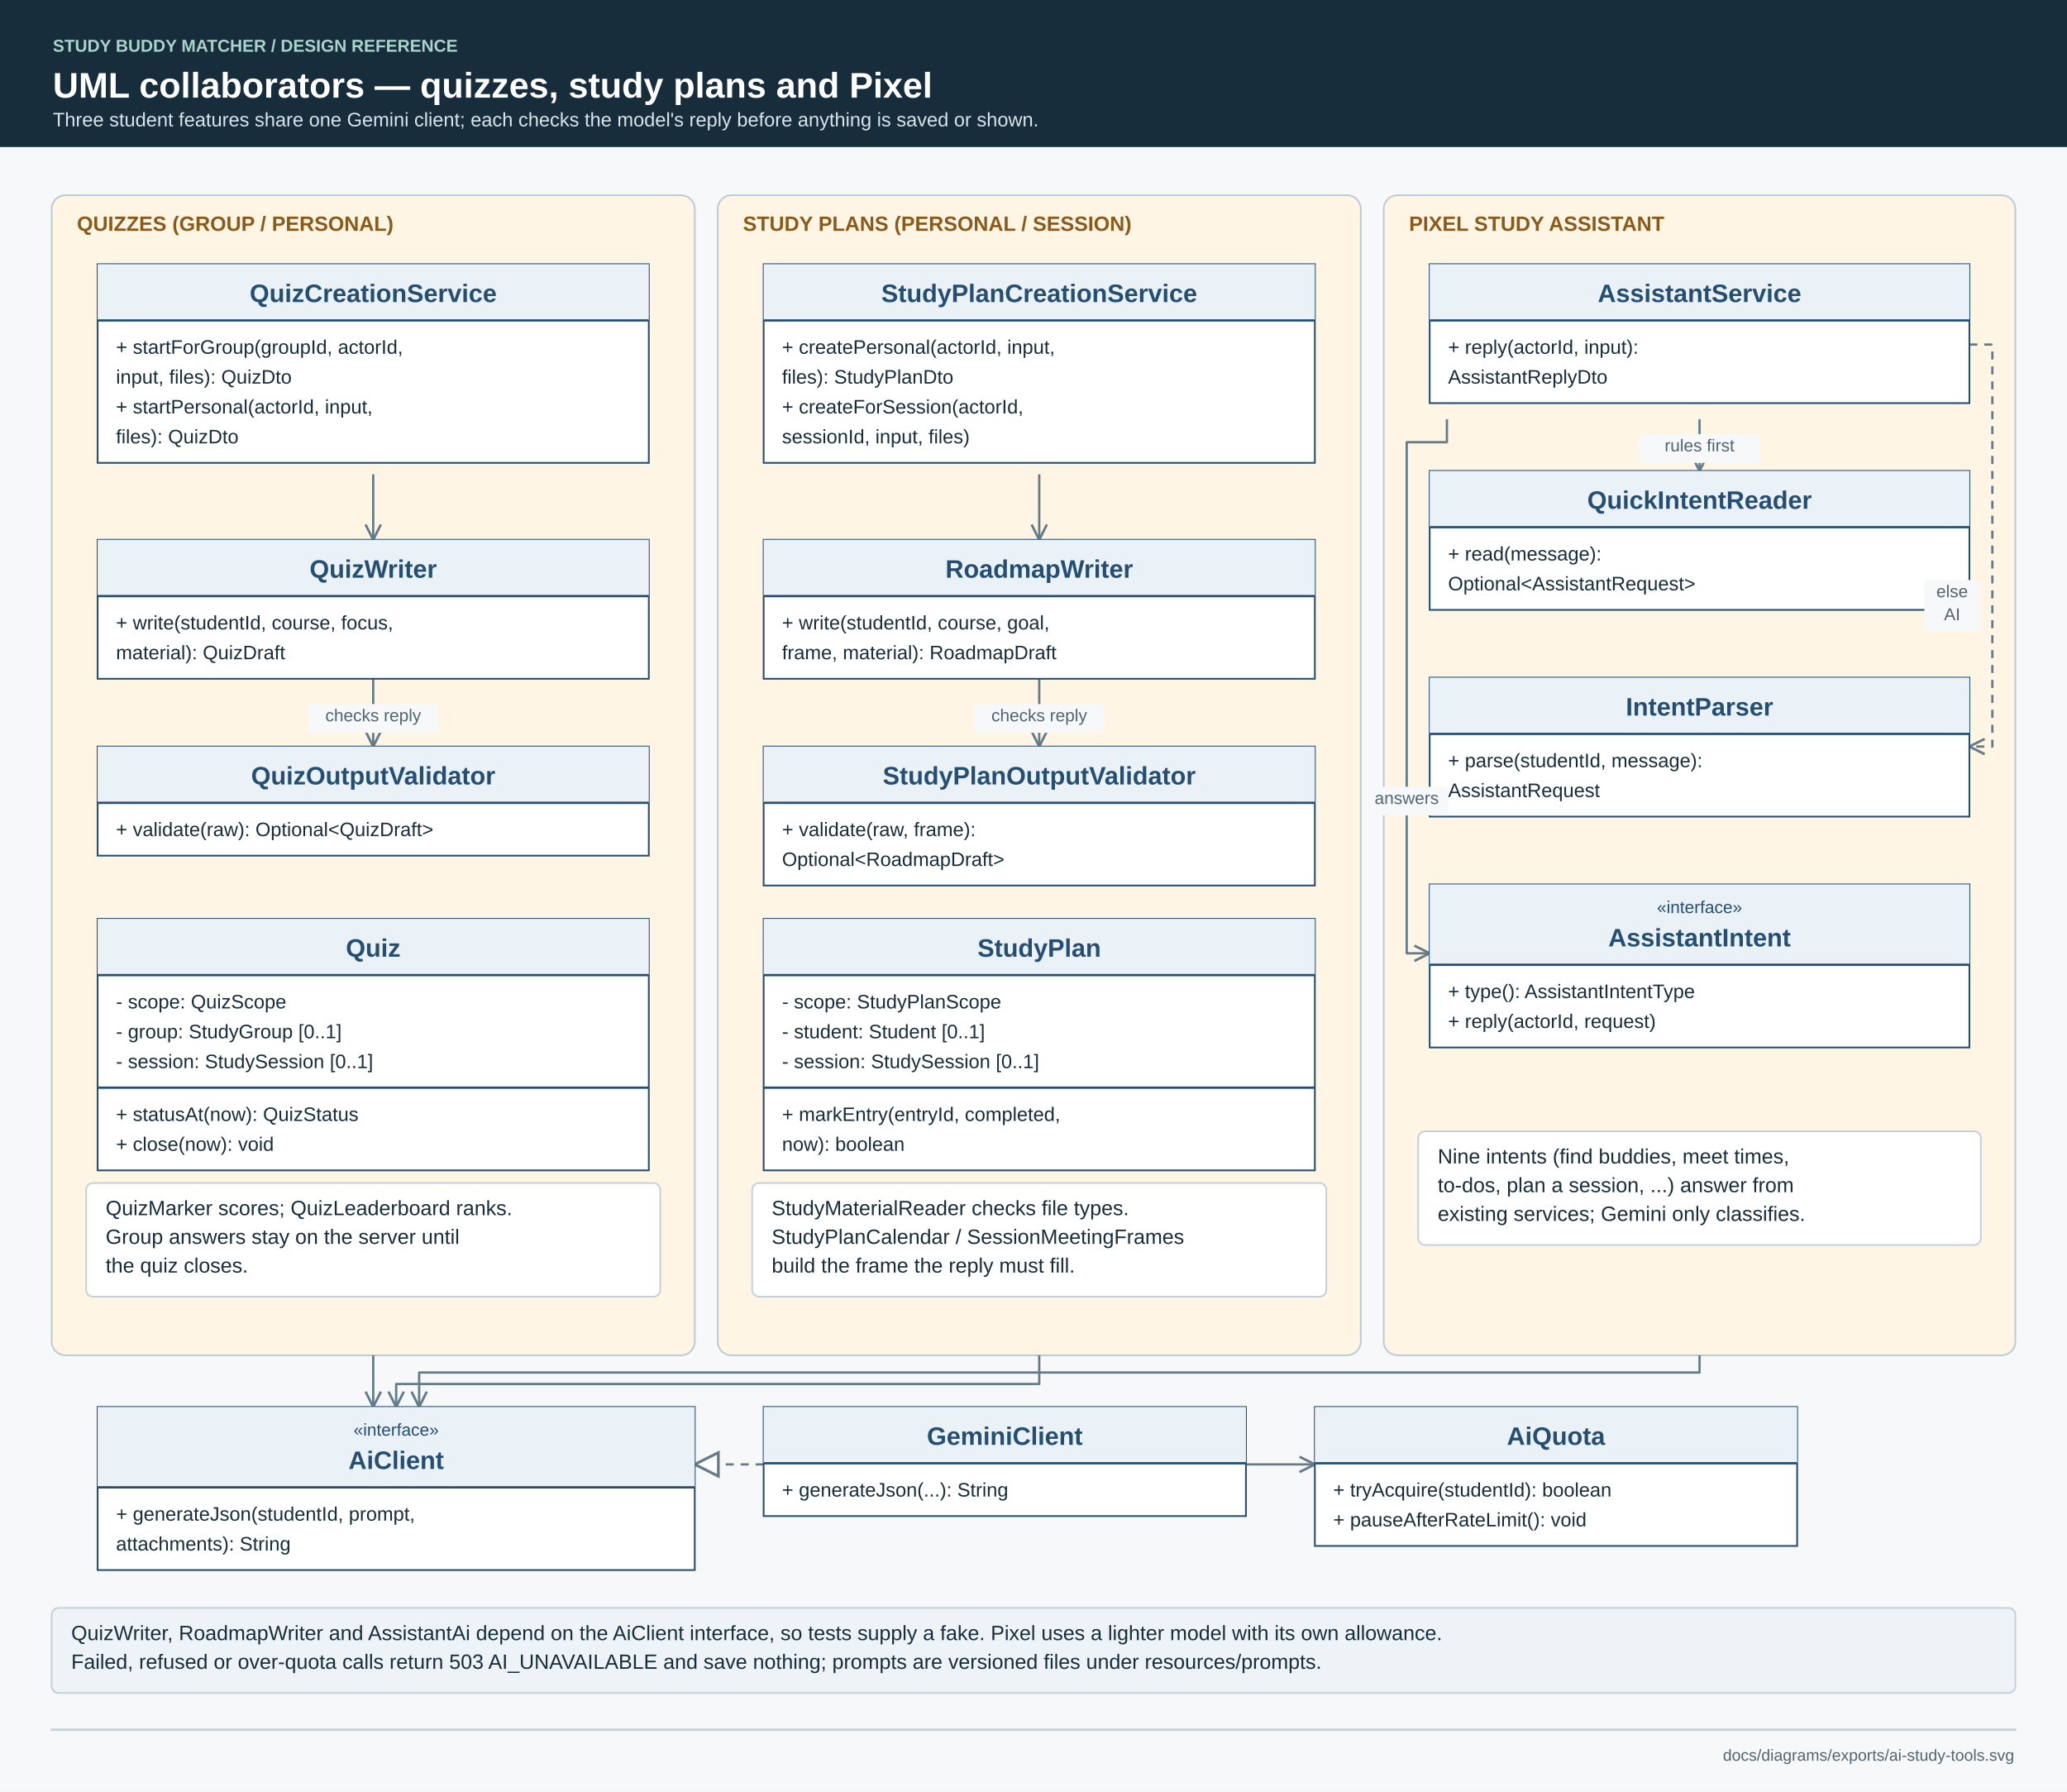
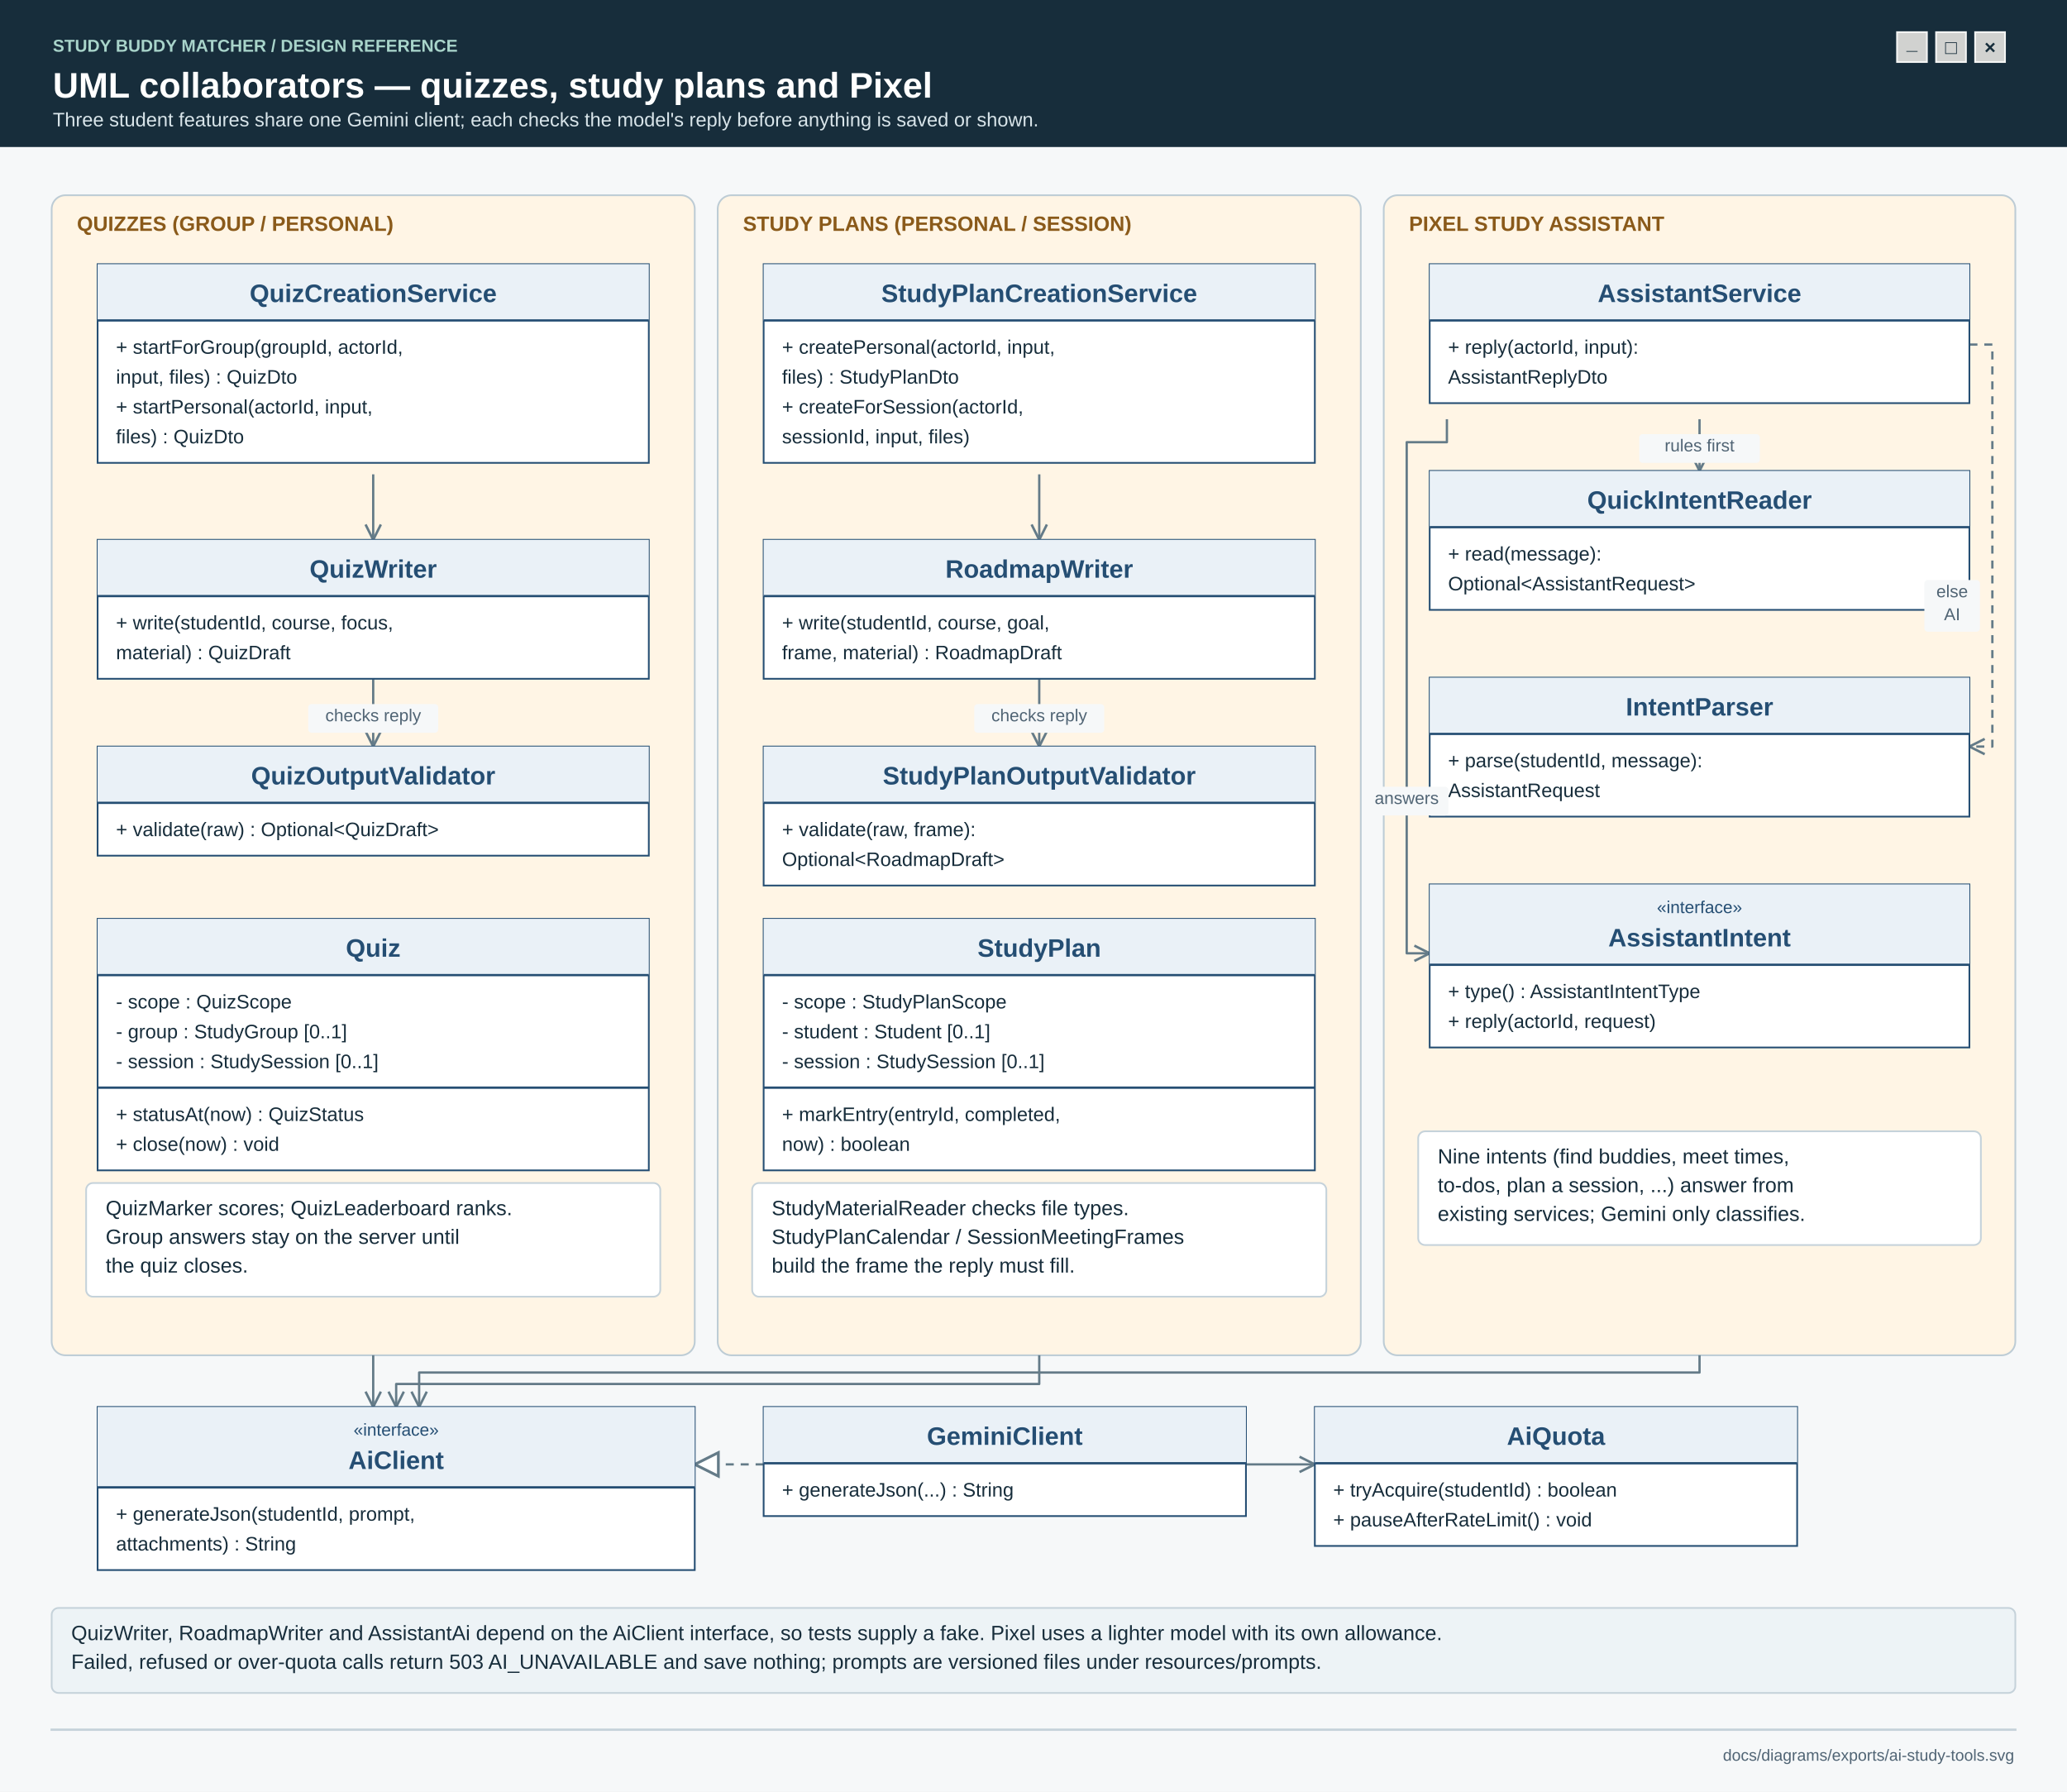
<svg xmlns="http://www.w3.org/2000/svg" width="1800" height="1560" viewBox="0 0 1800 1560" role="img" aria-labelledby="title description">
  <defs>
    <marker id="arrow" viewBox="0 0 12 12" refX="11" refY="6" markerWidth="8" markerHeight="8" orient="auto-start-reverse">
      <path d="M 1 1 L 11 6 L 1 11" fill="none" stroke="#647b88" stroke-width="1.6" />
+     </marker>
+     <marker id="solid" viewBox="0 0 12 12" refX="11" refY="6" markerWidth="9" markerHeight="9" orient="auto-start-reverse">
+       <path d="M 1 1 L 11 6 L 1 11 Z" fill="#647b88" stroke="#647b88" stroke-width="1" />
    </marker>
    <marker id="triangle" viewBox="0 0 14 14" refX="13" refY="7" markerWidth="12" markerHeight="12" orient="auto-start-reverse">
      <path d="M 1 1 L 13 7 L 1 13 Z" fill="white" stroke="#647b88" stroke-width="1.4" />
    </marker>
    <marker id="diamond" viewBox="0 0 16 12" refX="1" refY="6" markerWidth="13" markerHeight="10" orient="auto-start-reverse">
      <path d="M 1 6 L 8 1 L 15 6 L 8 11 Z" fill="#647b88" stroke="#647b88" />
    </marker>
  </defs>
  <g font-family="Tahoma, Verdana, Arial, sans-serif">
    <rect x="0" y="0" width="1800" height="1560" rx="0" fill="#f6f8f9" stroke="none" stroke-width="1.5" />
    <rect x="0" y="0" width="1800" height="128" rx="0" fill="#172d3b" stroke="none" stroke-width="1.5" />
+     <rect x="1652" y="28" width="26" height="26" rx="0" fill="#d1d2d0" stroke="#f4f5f4" stroke-width="1.5" />
+     <text x="1665" y="43" font-size="17" fill="#172d3b" font-weight="700" text-anchor="middle">_</text>
+     <rect x="1686" y="28" width="26" height="26" rx="0" fill="#d1d2d0" stroke="#f4f5f4" stroke-width="1.5" />
+     <text x="1699" y="47" font-size="17" fill="#172d3b" font-weight="700" text-anchor="middle">□</text>
+     <rect x="1720" y="28" width="26" height="26" rx="0" fill="#d1d2d0" stroke="#f4f5f4" stroke-width="1.5" />
+     <text x="1733" y="47" font-size="17" fill="#172d3b" font-weight="700" text-anchor="middle">×</text>
    <rect x="45" y="170" width="560" height="1010" rx="12" fill="#fff5e5" stroke="#bdccd5" stroke-width="1.5" />
    <rect x="625" y="170" width="560" height="1010" rx="12" fill="#fff5e5" stroke="#bdccd5" stroke-width="1.5" />
    <rect x="1205" y="170" width="550" height="1010" rx="12" fill="#fff5e5" stroke="#bdccd5" stroke-width="1.5" />
    <polyline points="44,1506 1756,1506" fill="none" stroke="#c5d2da" stroke-width="2" stroke-linejoin="round" />
    <polyline points="325,413 325,470" fill="none" stroke="#647b88" stroke-width="2" stroke-linejoin="round" marker-end="url(#arrow)" />
    <polyline points="325,589 325,650" fill="none" stroke="#647b88" stroke-width="2" stroke-linejoin="round" marker-end="url(#arrow)" />
    <polyline points="905,413 905,470" fill="none" stroke="#647b88" stroke-width="2" stroke-linejoin="round" marker-end="url(#arrow)" />
    <polyline points="905,589 905,650" fill="none" stroke="#647b88" stroke-width="2" stroke-linejoin="round" marker-end="url(#arrow)" />
    <polyline points="1480,365 1480,410" fill="none" stroke="#647b88" stroke-width="2" stroke-linejoin="round" marker-end="url(#arrow)" />
    <polyline points="1715,300 1735,300 1735,650 1715,650" fill="none" stroke="#647b88" stroke-width="2" stroke-linejoin="round" stroke-dasharray="7 6" marker-end="url(#arrow)" />
    <polyline points="1260,365 1260,385 1225,385 1225,830 1245,830" fill="none" stroke="#647b88" stroke-width="2" stroke-linejoin="round" marker-end="url(#arrow)" />
    <polyline points="665,1275 605,1275" fill="none" stroke="#647b88" stroke-width="2" stroke-linejoin="round" stroke-dasharray="7 6" marker-end="url(#triangle)" />
    <polyline points="1085,1275 1145,1275" fill="none" stroke="#647b88" stroke-width="2" stroke-linejoin="round" marker-end="url(#arrow)" />
    <polyline points="325,1180 325,1225" fill="none" stroke="#647b88" stroke-width="2" stroke-linejoin="round" marker-end="url(#arrow)" />
    <polyline points="905,1180 905,1205 345,1205 345,1225" fill="none" stroke="#647b88" stroke-width="2" stroke-linejoin="round" marker-end="url(#arrow)" />
    <polyline points="1480,1180 1480,1195 365,1195 365,1225" fill="none" stroke="#647b88" stroke-width="2" stroke-linejoin="round" marker-end="url(#arrow)" />
    <rect x="85" y="230" width="480" height="173" rx="0" fill="white" stroke="#254e73" stroke-width="1.5" data-class="QuizCreationService" />
    <rect x="85" y="230" width="480" height="49" rx="0" fill="#eaf1f7" stroke="none" stroke-width="1.5" />
    <polyline points="85,279 565,279" fill="none" stroke="#254e73" stroke-width="2" stroke-linejoin="round" />
    <rect x="85" y="470" width="480" height="121" rx="0" fill="white" stroke="#254e73" stroke-width="1.5" data-class="QuizWriter" />
    <rect x="85" y="470" width="480" height="49" rx="0" fill="#eaf1f7" stroke="none" stroke-width="1.5" />
    <polyline points="85,519 565,519" fill="none" stroke="#254e73" stroke-width="2" stroke-linejoin="round" />
    <rect x="85" y="650" width="480" height="95" rx="0" fill="white" stroke="#254e73" stroke-width="1.5" data-class="QuizOutputValidator" />
    <rect x="85" y="650" width="480" height="49" rx="0" fill="#eaf1f7" stroke="none" stroke-width="1.5" />
    <polyline points="85,699 565,699" fill="none" stroke="#254e73" stroke-width="2" stroke-linejoin="round" />
    <rect x="85" y="800" width="480" height="219" rx="0" fill="white" stroke="#254e73" stroke-width="1.5" data-class="Quiz" />
    <rect x="85" y="800" width="480" height="49" rx="0" fill="#eaf1f7" stroke="none" stroke-width="1.5" />
    <polyline points="85,849 565,849" fill="none" stroke="#254e73" stroke-width="2" stroke-linejoin="round" />
    <polyline points="85,947 565,947" fill="none" stroke="#254e73" stroke-width="2" stroke-linejoin="round" />
    <rect x="665" y="230" width="480" height="173" rx="0" fill="white" stroke="#254e73" stroke-width="1.5" data-class="StudyPlanCreationService" />
    <rect x="665" y="230" width="480" height="49" rx="0" fill="#eaf1f7" stroke="none" stroke-width="1.5" />
    <polyline points="665,279 1145,279" fill="none" stroke="#254e73" stroke-width="2" stroke-linejoin="round" />
    <rect x="665" y="470" width="480" height="121" rx="0" fill="white" stroke="#254e73" stroke-width="1.5" data-class="RoadmapWriter" />
    <rect x="665" y="470" width="480" height="49" rx="0" fill="#eaf1f7" stroke="none" stroke-width="1.5" />
    <polyline points="665,519 1145,519" fill="none" stroke="#254e73" stroke-width="2" stroke-linejoin="round" />
    <rect x="665" y="650" width="480" height="121" rx="0" fill="white" stroke="#254e73" stroke-width="1.5" data-class="StudyPlanOutputValidator" />
    <rect x="665" y="650" width="480" height="49" rx="0" fill="#eaf1f7" stroke="none" stroke-width="1.5" />
    <polyline points="665,699 1145,699" fill="none" stroke="#254e73" stroke-width="2" stroke-linejoin="round" />
    <rect x="665" y="800" width="480" height="219" rx="0" fill="white" stroke="#254e73" stroke-width="1.5" data-class="StudyPlan" />
    <rect x="665" y="800" width="480" height="49" rx="0" fill="#eaf1f7" stroke="none" stroke-width="1.5" />
    <polyline points="665,849 1145,849" fill="none" stroke="#254e73" stroke-width="2" stroke-linejoin="round" />
    <polyline points="665,947 1145,947" fill="none" stroke="#254e73" stroke-width="2" stroke-linejoin="round" />
    <rect x="1245" y="230" width="470" height="121" rx="0" fill="white" stroke="#254e73" stroke-width="1.5" data-class="AssistantService" />
    <rect x="1245" y="230" width="470" height="49" rx="0" fill="#eaf1f7" stroke="none" stroke-width="1.5" />
    <polyline points="1245,279 1715,279" fill="none" stroke="#254e73" stroke-width="2" stroke-linejoin="round" />
    <rect x="1245" y="410" width="470" height="121" rx="0" fill="white" stroke="#254e73" stroke-width="1.5" data-class="QuickIntentReader" />
    <rect x="1245" y="410" width="470" height="49" rx="0" fill="#eaf1f7" stroke="none" stroke-width="1.5" />
    <polyline points="1245,459 1715,459" fill="none" stroke="#254e73" stroke-width="2" stroke-linejoin="round" />
    <rect x="1245" y="590" width="470" height="121" rx="0" fill="white" stroke="#254e73" stroke-width="1.5" data-class="IntentParser" />
    <rect x="1245" y="590" width="470" height="49" rx="0" fill="#eaf1f7" stroke="none" stroke-width="1.5" />
    <polyline points="1245,639 1715,639" fill="none" stroke="#254e73" stroke-width="2" stroke-linejoin="round" />
    <rect x="1245" y="770" width="470" height="142" rx="0" fill="white" stroke="#254e73" stroke-width="1.5" data-class="AssistantIntent" />
    <rect x="1245" y="770" width="470" height="70" rx="0" fill="#eaf1f7" stroke="none" stroke-width="1.5" />
    <polyline points="1245,840 1715,840" fill="none" stroke="#254e73" stroke-width="2" stroke-linejoin="round" />
    <rect x="1235" y="985" width="490" height="99" rx="6" fill="white" stroke="#c5d2da" stroke-width="1.5" />
    <rect x="75" y="1030" width="500" height="99" rx="6" fill="white" stroke="#c5d2da" stroke-width="1.5" />
    <rect x="655" y="1030" width="500" height="99" rx="6" fill="white" stroke="#c5d2da" stroke-width="1.5" />
    <rect x="85" y="1225" width="520" height="142" rx="0" fill="white" stroke="#254e73" stroke-width="1.5" data-class="AiClient" />
    <rect x="85" y="1225" width="520" height="70" rx="0" fill="#eaf1f7" stroke="none" stroke-width="1.5" />
    <polyline points="85,1295 605,1295" fill="none" stroke="#254e73" stroke-width="2" stroke-linejoin="round" />
    <rect x="665" y="1225" width="420" height="95" rx="0" fill="white" stroke="#254e73" stroke-width="1.5" data-class="GeminiClient" />
    <rect x="665" y="1225" width="420" height="49" rx="0" fill="#eaf1f7" stroke="none" stroke-width="1.5" />
    <polyline points="665,1274 1085,1274" fill="none" stroke="#254e73" stroke-width="2" stroke-linejoin="round" />
    <rect x="1145" y="1225" width="420" height="121" rx="0" fill="white" stroke="#254e73" stroke-width="1.5" data-class="AiQuota" />
    <rect x="1145" y="1225" width="420" height="49" rx="0" fill="#eaf1f7" stroke="none" stroke-width="1.5" />
    <polyline points="1145,1274 1565,1274" fill="none" stroke="#254e73" stroke-width="2" stroke-linejoin="round" />
    <rect x="45" y="1400" width="1710" height="74" rx="6" fill="#edf3f6" stroke="#c5d2da" stroke-width="1.5" />
    <text x="46" y="45" font-size="15" fill="#a8d4ca" font-weight="700" text-anchor="start">STUDY BUDDY MATCHER  /  DESIGN REFERENCE</text>
    <text x="46" y="85" font-size="31" fill="#ffffff" font-weight="700" text-anchor="start">UML collaborators — quizzes, study plans and Pixel</text>
    <text x="46" y="110" font-size="17" fill="#d9e5ea" font-weight="400" text-anchor="start">Three student features share one Gemini client; each checks the model's reply before anything is saved or shown.</text>
    <text x="1754" y="1533" font-size="14" fill="#506474" font-weight="400" text-anchor="end">docs/diagrams/exports/ai-study-tools.svg</text>
    <text x="67" y="201" font-size="18" fill="#8a5a1a" font-weight="700" text-anchor="start">QUIZZES (GROUP / PERSONAL)</text>
    <text x="647" y="201" font-size="18" fill="#8a5a1a" font-weight="700" text-anchor="start">STUDY PLANS (PERSONAL / SESSION)</text>
    <text x="1227" y="201" font-size="18" fill="#8a5a1a" font-weight="700" text-anchor="start">PIXEL STUDY ASSISTANT</text>
    <text x="325.0" y="263" font-size="22" fill="#254e73" font-weight="700" text-anchor="middle">QuizCreationService</text>
    <text x="101" y="308" font-size="17" fill="#172d3b" font-weight="400" text-anchor="start">+ startForGroup(groupId, actorId,</text>
-     <text x="101" y="334" font-size="17" fill="#172d3b" font-weight="400" text-anchor="start">  input, files): QuizDto</text>
+     <text x="101" y="334" font-size="17" fill="#172d3b" font-weight="400" text-anchor="start">  input, files) : QuizDto</text>
    <text x="101" y="360" font-size="17" fill="#172d3b" font-weight="400" text-anchor="start">+ startPersonal(actorId, input,</text>
-     <text x="101" y="386" font-size="17" fill="#172d3b" font-weight="400" text-anchor="start">  files): QuizDto</text>
+     <text x="101" y="386" font-size="17" fill="#172d3b" font-weight="400" text-anchor="start">  files) : QuizDto</text>
    <text x="325.0" y="503" font-size="22" fill="#254e73" font-weight="700" text-anchor="middle">QuizWriter</text>
    <text x="101" y="548" font-size="17" fill="#172d3b" font-weight="400" text-anchor="start">+ write(studentId, course, focus,</text>
-     <text x="101" y="574" font-size="17" fill="#172d3b" font-weight="400" text-anchor="start">  material): QuizDraft</text>
+     <text x="101" y="574" font-size="17" fill="#172d3b" font-weight="400" text-anchor="start">  material) : QuizDraft</text>
    <text x="325.0" y="683" font-size="22" fill="#254e73" font-weight="700" text-anchor="middle">QuizOutputValidator</text>
-     <text x="101" y="728" font-size="17" fill="#172d3b" font-weight="400" text-anchor="start">+ validate(raw): Optional&lt;QuizDraft&gt;</text>
+     <text x="101" y="728" font-size="17" fill="#172d3b" font-weight="400" text-anchor="start">+ validate(raw) : Optional&lt;QuizDraft&gt;</text>
    <text x="325.0" y="833" font-size="22" fill="#254e73" font-weight="700" text-anchor="middle">Quiz</text>
-     <text x="101" y="878" font-size="17" fill="#172d3b" font-weight="400" text-anchor="start">- scope: QuizScope</text>
-     <text x="101" y="904" font-size="17" fill="#172d3b" font-weight="400" text-anchor="start">- group: StudyGroup [0..1]</text>
-     <text x="101" y="930" font-size="17" fill="#172d3b" font-weight="400" text-anchor="start">- session: StudySession [0..1]</text>
-     <text x="101" y="976" font-size="17" fill="#172d3b" font-weight="400" text-anchor="start">+ statusAt(now): QuizStatus</text>
-     <text x="101" y="1002" font-size="17" fill="#172d3b" font-weight="400" text-anchor="start">+ close(now): void</text>
+     <text x="101" y="878" font-size="17" fill="#172d3b" font-weight="400" text-anchor="start">- scope : QuizScope</text>
+     <text x="101" y="904" font-size="17" fill="#172d3b" font-weight="400" text-anchor="start">- group : StudyGroup [0..1]</text>
+     <text x="101" y="930" font-size="17" fill="#172d3b" font-weight="400" text-anchor="start">- session : StudySession [0..1]</text>
+     <text x="101" y="976" font-size="17" fill="#172d3b" font-weight="400" text-anchor="start">+ statusAt(now) : QuizStatus</text>
+     <text x="101" y="1002" font-size="17" fill="#172d3b" font-weight="400" text-anchor="start">+ close(now) : void</text>
    <rect x="268.4" y="613" width="113.2" height="25" rx="3" fill="#f6f8f9" stroke="none" stroke-width="1.5" />
    <text x="325" y="628" font-size="15" fill="#506474" font-weight="400" text-anchor="middle">checks reply</text>
    <text x="905.0" y="263" font-size="22" fill="#254e73" font-weight="700" text-anchor="middle">StudyPlanCreationService</text>
    <text x="681" y="308" font-size="17" fill="#172d3b" font-weight="400" text-anchor="start">+ createPersonal(actorId, input,</text>
-     <text x="681" y="334" font-size="17" fill="#172d3b" font-weight="400" text-anchor="start">  files): StudyPlanDto</text>
+     <text x="681" y="334" font-size="17" fill="#172d3b" font-weight="400" text-anchor="start">  files) : StudyPlanDto</text>
    <text x="681" y="360" font-size="17" fill="#172d3b" font-weight="400" text-anchor="start">+ createForSession(actorId,</text>
    <text x="681" y="386" font-size="17" fill="#172d3b" font-weight="400" text-anchor="start">  sessionId, input, files)</text>
    <text x="905.0" y="503" font-size="22" fill="#254e73" font-weight="700" text-anchor="middle">RoadmapWriter</text>
    <text x="681" y="548" font-size="17" fill="#172d3b" font-weight="400" text-anchor="start">+ write(studentId, course, goal,</text>
-     <text x="681" y="574" font-size="17" fill="#172d3b" font-weight="400" text-anchor="start">  frame, material): RoadmapDraft</text>
+     <text x="681" y="574" font-size="17" fill="#172d3b" font-weight="400" text-anchor="start">  frame, material) : RoadmapDraft</text>
    <text x="905.0" y="683" font-size="22" fill="#254e73" font-weight="700" text-anchor="middle">StudyPlanOutputValidator</text>
    <text x="681" y="728" font-size="17" fill="#172d3b" font-weight="400" text-anchor="start">+ validate(raw, frame):</text>
    <text x="681" y="754" font-size="17" fill="#172d3b" font-weight="400" text-anchor="start">  Optional&lt;RoadmapDraft&gt;</text>
    <text x="905.0" y="833" font-size="22" fill="#254e73" font-weight="700" text-anchor="middle">StudyPlan</text>
-     <text x="681" y="878" font-size="17" fill="#172d3b" font-weight="400" text-anchor="start">- scope: StudyPlanScope</text>
-     <text x="681" y="904" font-size="17" fill="#172d3b" font-weight="400" text-anchor="start">- student: Student [0..1]</text>
-     <text x="681" y="930" font-size="17" fill="#172d3b" font-weight="400" text-anchor="start">- session: StudySession [0..1]</text>
+     <text x="681" y="878" font-size="17" fill="#172d3b" font-weight="400" text-anchor="start">- scope : StudyPlanScope</text>
+     <text x="681" y="904" font-size="17" fill="#172d3b" font-weight="400" text-anchor="start">- student : Student [0..1]</text>
+     <text x="681" y="930" font-size="17" fill="#172d3b" font-weight="400" text-anchor="start">- session : StudySession [0..1]</text>
    <text x="681" y="976" font-size="17" fill="#172d3b" font-weight="400" text-anchor="start">+ markEntry(entryId, completed,</text>
-     <text x="681" y="1002" font-size="17" fill="#172d3b" font-weight="400" text-anchor="start">  now): boolean</text>
+     <text x="681" y="1002" font-size="17" fill="#172d3b" font-weight="400" text-anchor="start">  now) : boolean</text>
    <rect x="848.4" y="613" width="113.2" height="25" rx="3" fill="#f6f8f9" stroke="none" stroke-width="1.5" />
    <text x="905" y="628" font-size="15" fill="#506474" font-weight="400" text-anchor="middle">checks reply</text>
    <text x="1480.0" y="263" font-size="22" fill="#254e73" font-weight="700" text-anchor="middle">AssistantService</text>
    <text x="1261" y="308" font-size="17" fill="#172d3b" font-weight="400" text-anchor="start">+ reply(actorId, input):</text>
    <text x="1261" y="334" font-size="17" fill="#172d3b" font-weight="400" text-anchor="start">  AssistantReplyDto</text>
    <text x="1480.0" y="443" font-size="22" fill="#254e73" font-weight="700" text-anchor="middle">QuickIntentReader</text>
    <text x="1261" y="488" font-size="17" fill="#172d3b" font-weight="400" text-anchor="start">+ read(message):</text>
    <text x="1261" y="514" font-size="17" fill="#172d3b" font-weight="400" text-anchor="start">  Optional&lt;AssistantRequest&gt;</text>
    <text x="1480.0" y="623" font-size="22" fill="#254e73" font-weight="700" text-anchor="middle">IntentParser</text>
    <text x="1261" y="668" font-size="17" fill="#172d3b" font-weight="400" text-anchor="start">+ parse(studentId, message):</text>
    <text x="1261" y="694" font-size="17" fill="#172d3b" font-weight="400" text-anchor="start">  AssistantRequest</text>
    <text x="1480.0" y="795" font-size="15" fill="#254e73" font-weight="400" text-anchor="middle">«interface»</text>
    <text x="1480.0" y="824" font-size="22" fill="#254e73" font-weight="700" text-anchor="middle">AssistantIntent</text>
-     <text x="1261" y="869" font-size="17" fill="#172d3b" font-weight="400" text-anchor="start">+ type(): AssistantIntentType</text>
+     <text x="1261" y="869" font-size="17" fill="#172d3b" font-weight="400" text-anchor="start">+ type() : AssistantIntentType</text>
    <text x="1261" y="895" font-size="17" fill="#172d3b" font-weight="400" text-anchor="start">+ reply(actorId, request)</text>
    <rect x="1427.45" y="378" width="105.1" height="25" rx="3" fill="#f6f8f9" stroke="none" stroke-width="1.5" />
    <text x="1480" y="393" font-size="15" fill="#506474" font-weight="400" text-anchor="middle">rules first</text>
    <rect x="1675.8" y="505" width="48.4" height="45" rx="3" fill="#f6f8f9" stroke="none" stroke-width="1.5" />
    <text x="1700" y="520" font-size="15" fill="#506474" font-weight="400" text-anchor="middle">else</text>
    <text x="1700" y="540" font-size="15" fill="#506474" font-weight="400" text-anchor="middle">AI</text>
    <rect x="1188.65" y="685" width="72.7" height="25" rx="3" fill="#f6f8f9" stroke="none" stroke-width="1.5" />
    <text x="1225" y="700" font-size="15" fill="#506474" font-weight="400" text-anchor="middle">answers</text>
    <text x="1252" y="1013" font-size="18" fill="#172d3b" font-weight="400" text-anchor="start">Nine intents (find buddies, meet times,</text>
    <text x="1252" y="1038" font-size="18" fill="#172d3b" font-weight="400" text-anchor="start">to-dos, plan a session, ...) answer from</text>
    <text x="1252" y="1063" font-size="18" fill="#172d3b" font-weight="400" text-anchor="start">existing services; Gemini only classifies.</text>
    <text x="92" y="1058" font-size="18" fill="#172d3b" font-weight="400" text-anchor="start">QuizMarker scores; QuizLeaderboard ranks.</text>
    <text x="92" y="1083" font-size="18" fill="#172d3b" font-weight="400" text-anchor="start">Group answers stay on the server until</text>
    <text x="92" y="1108" font-size="18" fill="#172d3b" font-weight="400" text-anchor="start">the quiz closes.</text>
    <text x="672" y="1058" font-size="18" fill="#172d3b" font-weight="400" text-anchor="start">StudyMaterialReader checks file types.</text>
    <text x="672" y="1083" font-size="18" fill="#172d3b" font-weight="400" text-anchor="start">StudyPlanCalendar / SessionMeetingFrames</text>
    <text x="672" y="1108" font-size="18" fill="#172d3b" font-weight="400" text-anchor="start">build the frame the reply must fill.</text>
    <text x="345.0" y="1250" font-size="15" fill="#254e73" font-weight="400" text-anchor="middle">«interface»</text>
    <text x="345.0" y="1279" font-size="22" fill="#254e73" font-weight="700" text-anchor="middle">AiClient</text>
    <text x="101" y="1324" font-size="17" fill="#172d3b" font-weight="400" text-anchor="start">+ generateJson(studentId, prompt,</text>
-     <text x="101" y="1350" font-size="17" fill="#172d3b" font-weight="400" text-anchor="start">  attachments): String</text>
+     <text x="101" y="1350" font-size="17" fill="#172d3b" font-weight="400" text-anchor="start">  attachments) : String</text>
    <text x="875.0" y="1258" font-size="22" fill="#254e73" font-weight="700" text-anchor="middle">GeminiClient</text>
-     <text x="681" y="1303" font-size="17" fill="#172d3b" font-weight="400" text-anchor="start">+ generateJson(...): String</text>
+     <text x="681" y="1303" font-size="17" fill="#172d3b" font-weight="400" text-anchor="start">+ generateJson(...) : String</text>
    <text x="1355.0" y="1258" font-size="22" fill="#254e73" font-weight="700" text-anchor="middle">AiQuota</text>
-     <text x="1161" y="1303" font-size="17" fill="#172d3b" font-weight="400" text-anchor="start">+ tryAcquire(studentId): boolean</text>
-     <text x="1161" y="1329" font-size="17" fill="#172d3b" font-weight="400" text-anchor="start">+ pauseAfterRateLimit(): void</text>
+     <text x="1161" y="1303" font-size="17" fill="#172d3b" font-weight="400" text-anchor="start">+ tryAcquire(studentId) : boolean</text>
+     <text x="1161" y="1329" font-size="17" fill="#172d3b" font-weight="400" text-anchor="start">+ pauseAfterRateLimit() : void</text>
    <text x="62" y="1428" font-size="18" fill="#172d3b" font-weight="400" text-anchor="start">QuizWriter, RoadmapWriter and AssistantAi depend on the AiClient interface, so tests supply a fake. Pixel uses a lighter model with its own allowance.</text>
    <text x="62" y="1453" font-size="18" fill="#172d3b" font-weight="400" text-anchor="start">Failed, refused or over-quota calls return 503 AI_UNAVAILABLE and save nothing; prompts are versioned files under resources/prompts.</text>
  </g>
</svg>
